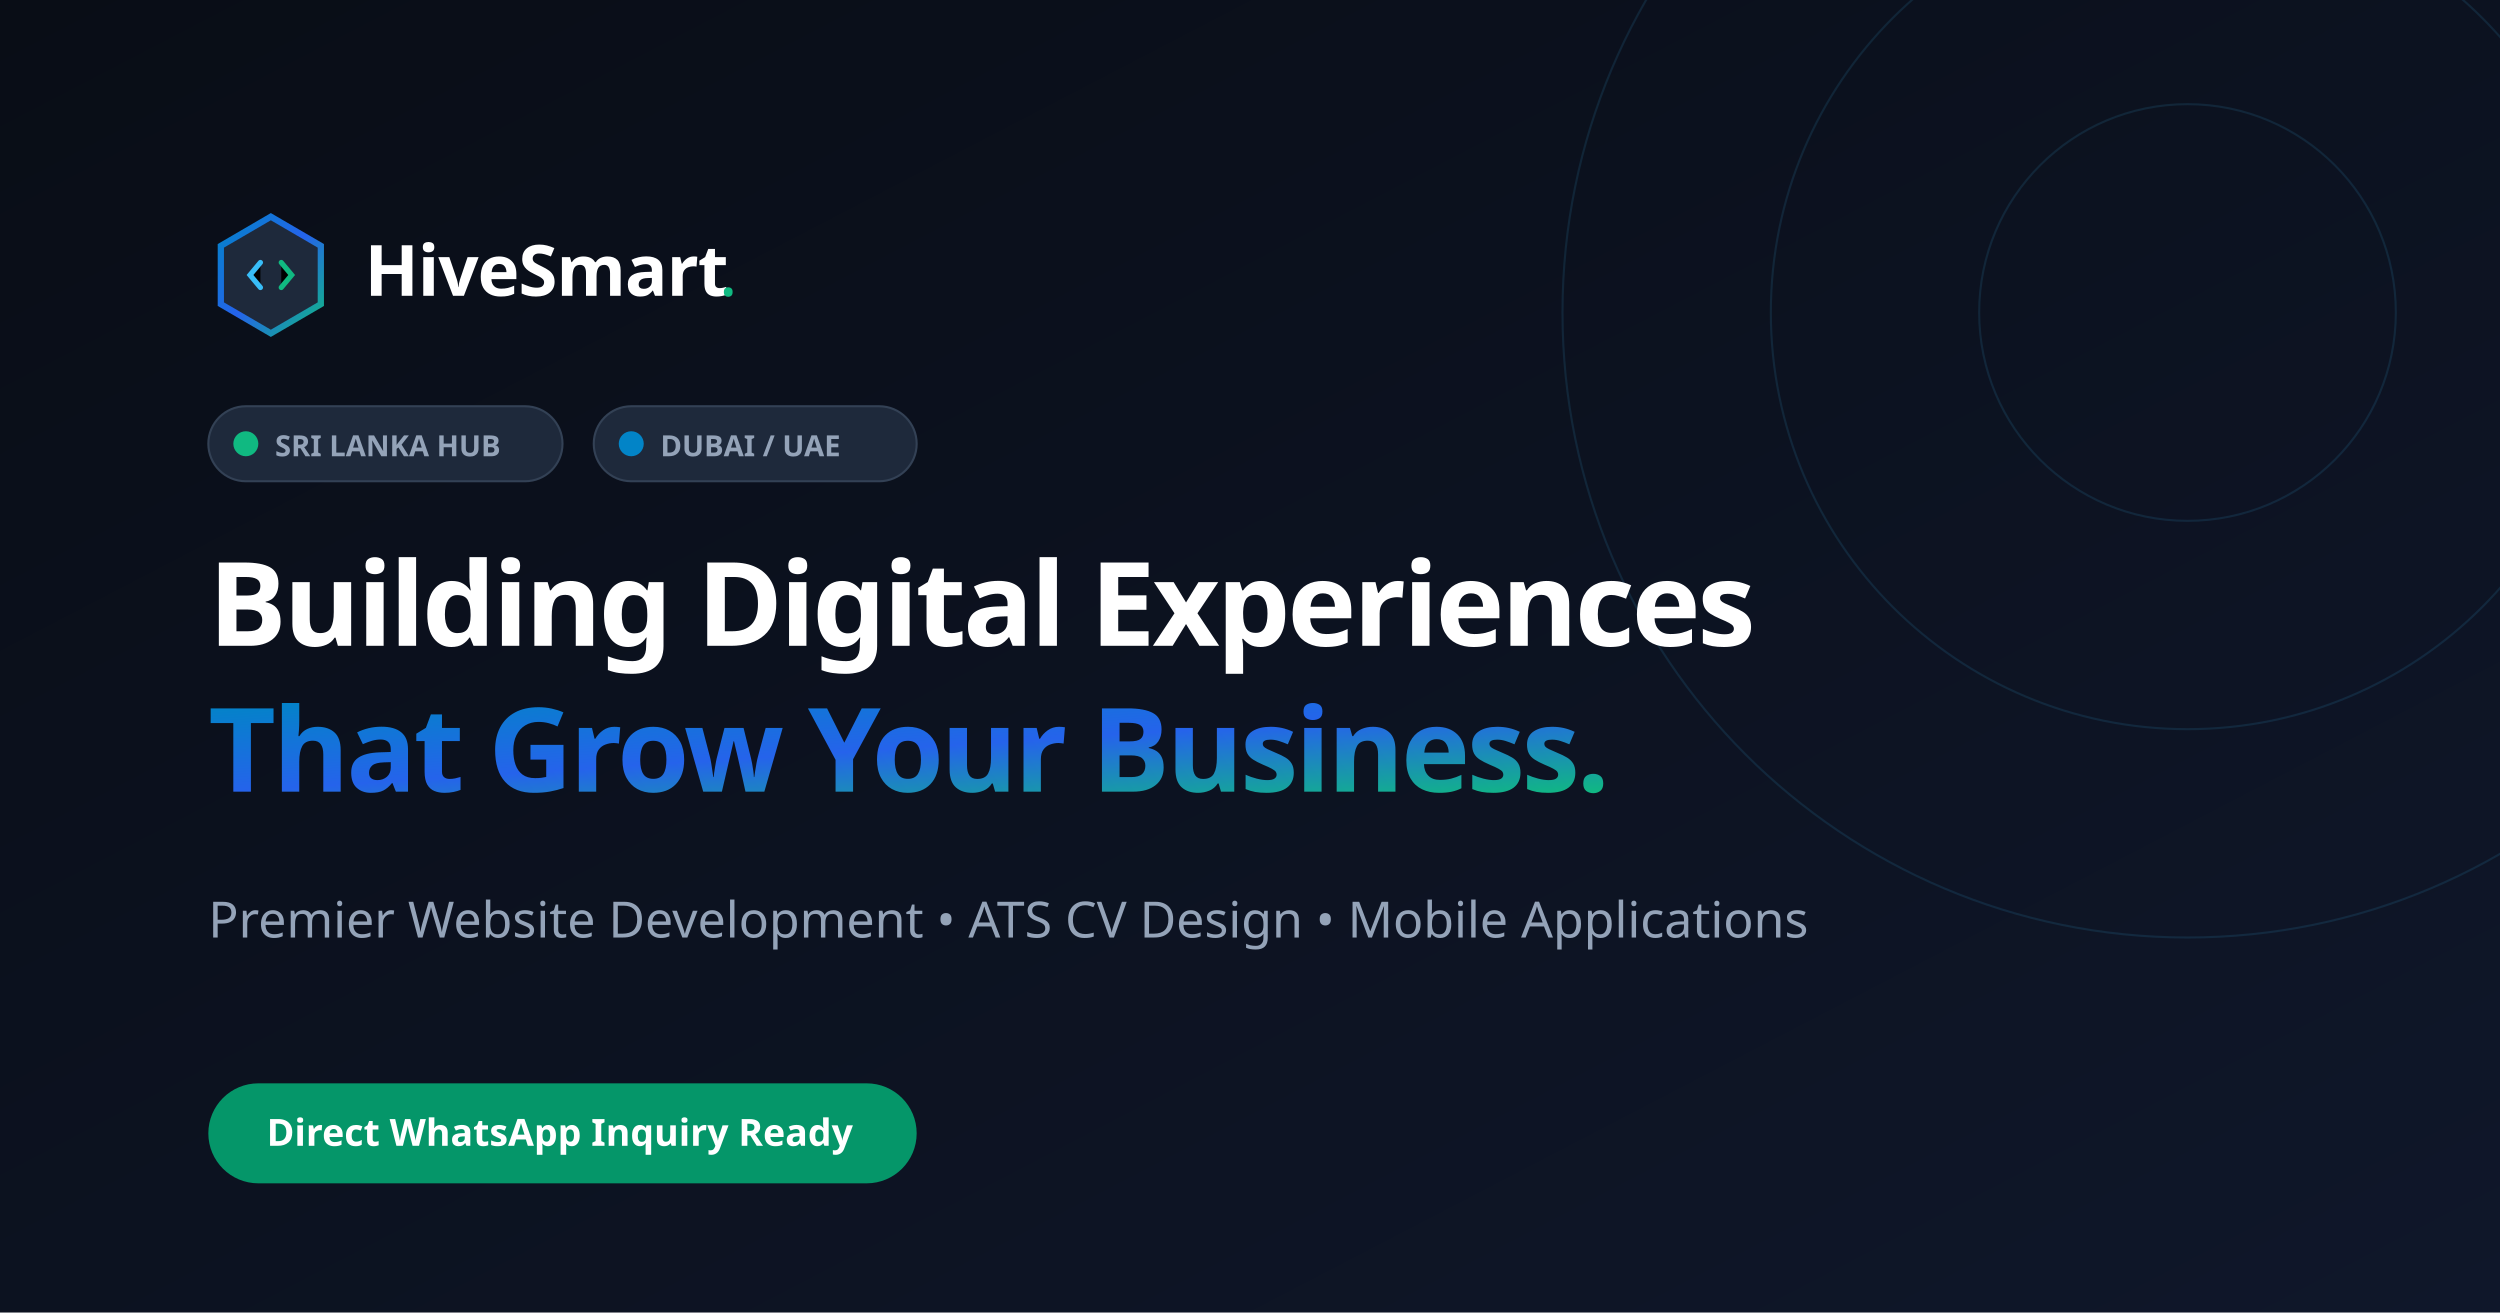
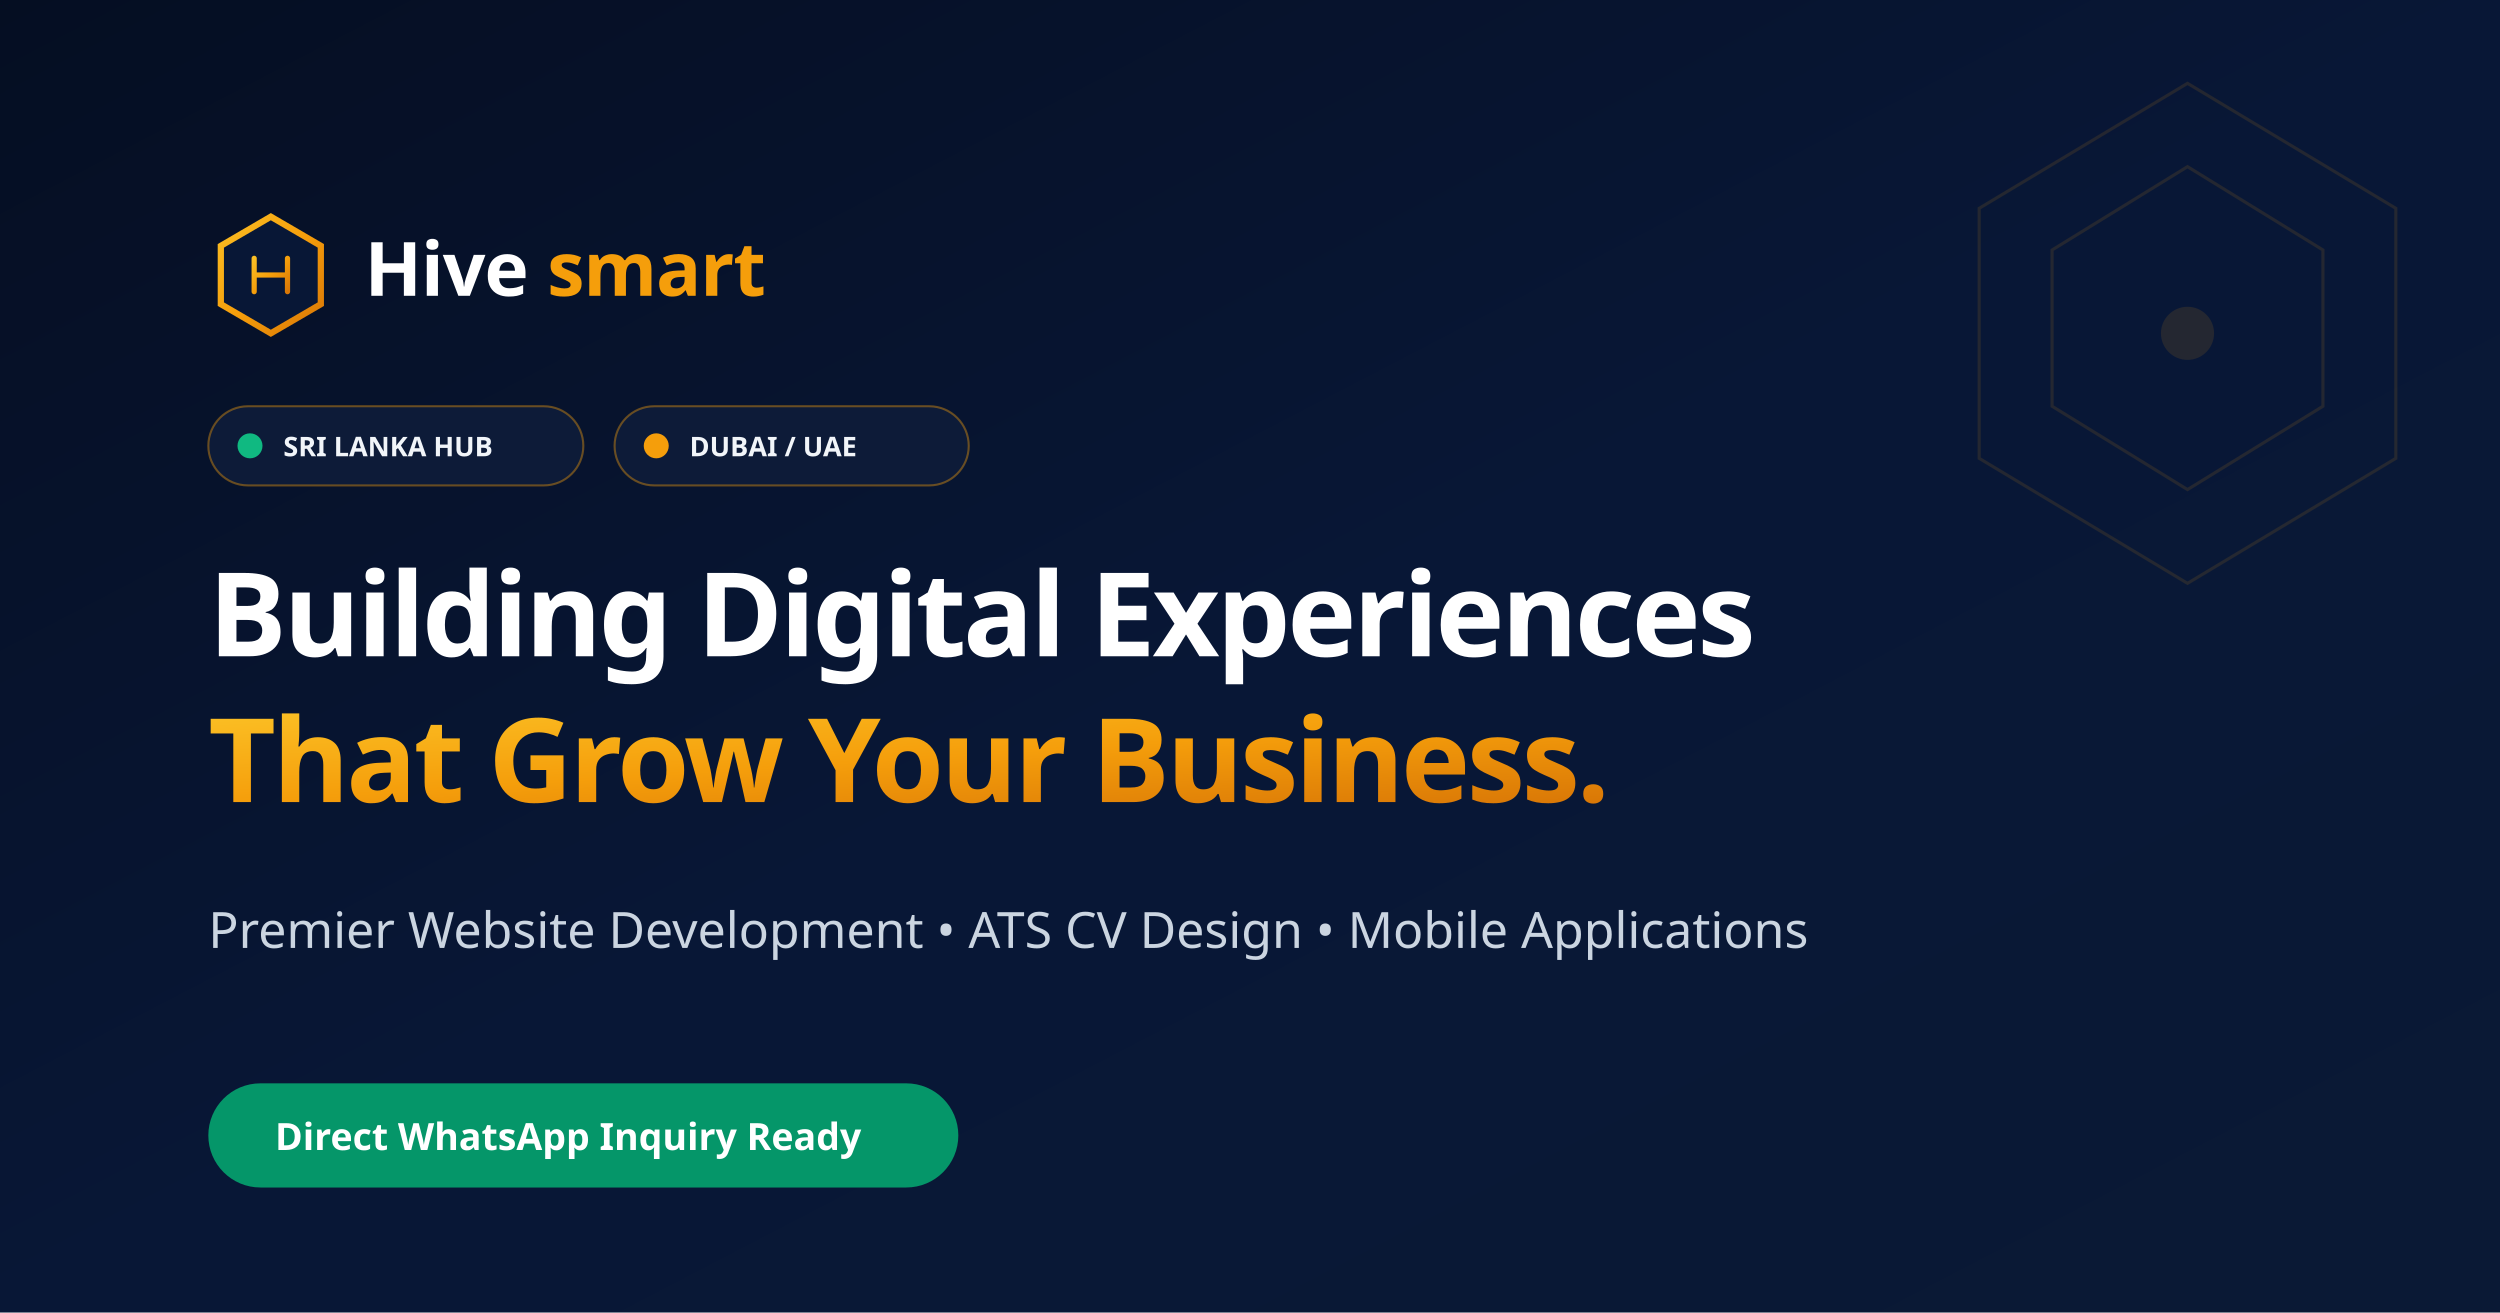
<svg xmlns="http://www.w3.org/2000/svg" viewBox="0 0 1200 630" width="1200" height="630">
  <defs>
    <linearGradient id="bgGrad" x1="0%" y1="0%" x2="100%" y2="100%">
-       <stop offset="0%" stop-color="#090d16" />
-       <stop offset="100%" stop-color="#0f172a" />
+       <stop offset="0%" stop-color="#050e22" />
+       <stop offset="50%" stop-color="#081736" />
+       <stop offset="100%" stop-color="#0a1935" />
    </linearGradient>
-     <linearGradient id="primaryGrad" x1="0%" y1="0%" x2="100%" y2="100%">
-       <stop offset="0%" stop-color="#0284c7" />
-       <stop offset="50%" stop-color="#2563eb" />
-       <stop offset="100%" stop-color="#10b981" />
+     <linearGradient id="goldGrad" x1="0%" y1="0%" x2="100%" y2="100%">
+       <stop offset="0%" stop-color="#fbbf24" />
+       <stop offset="50%" stop-color="#f59e0b" />
+       <stop offset="100%" stop-color="#d97706" />
    </linearGradient>
  </defs>
  <rect width="1200" height="630" fill="url(#bgGrad)" />
-   <g opacity="0.12" stroke="#38bdf8" stroke-width="1">
-     <circle cx="1050" cy="150" r="300" fill="none" />
-     <circle cx="1050" cy="150" r="200" fill="none" />
-     <circle cx="1050" cy="150" r="100" fill="none" />
+   <g opacity="0.12" stroke="#f59e0b" stroke-width="1.5">
+     <polygon points="1050,40 1150,100 1150,220 1050,280 950,220 950,100" fill="none" />
+     <polygon points="1050,80 1115,120 1115,195 1050,235 985,195 985,120" fill="none" />
+     <circle cx="1050" cy="160" r="12" fill="#f59e0b" />
  </g>
  <g transform="translate(100, 100)">
-     <polygon points="30,4 54,18 54,46 30,60 6,46 6,18" fill="#1e293b" stroke="url(#primaryGrad)" stroke-width="3" />
-     <path d="M25 26 L20 32 L25 38" stroke="#38bdf8" stroke-width="2.5" stroke-linecap="round" />
-     <path d="M35 26 L40 32 L35 38" stroke="#10b981" stroke-width="2.5" stroke-linecap="round" />
-     <text x="75" y="42" fill="#ffffff" font-family="system-ui, sans-serif" font-size="34" font-weight="800" letter-spacing="-0.5">HiveSmart</text>
-     <text x="245" y="42" fill="#10b981" font-family="system-ui, sans-serif" font-size="34" font-weight="400">.</text>
+     <polygon points="30,4 54,18 54,46 30,60 6,46 6,18" fill="#081736" stroke="url(#goldGrad)" stroke-width="3" />
+     <path d="M22 24 L22 40 M22 32 L38 32 M38 24 L38 40" stroke="url(#goldGrad)" stroke-width="2.5" stroke-linecap="round" />
+     <text x="75" y="42" fill="#ffffff" font-family="system-ui, sans-serif" font-size="36" font-weight="900" letter-spacing="-0.5">Hive <tspan fill="#f59e0b">smart</tspan>
+     </text>
  </g>
  <g transform="translate(100, 195)">
-     <rect x="0" y="0" width="170" height="36" rx="18" fill="#1e293b" stroke="#334155" />
-     <circle cx="18" cy="18" r="6" fill="#10b981" />
-     <text x="32" y="24" fill="#94a3b8" font-family="system-ui, sans-serif" font-size="14" font-weight="600">SRI LANKA HUB</text>
-     <rect x="185" y="0" width="155" height="36" rx="18" fill="#1e293b" stroke="#334155" />
-     <circle cx="203" cy="18" r="6" fill="#0284c7" />
-     <text x="217" y="24" fill="#94a3b8" font-family="system-ui, sans-serif" font-size="14" font-weight="600">DUBAI / UAE</text>
+     <rect x="0" y="0" width="180" height="38" rx="19" fill="#0d1b38" stroke="#f59e0b" stroke-opacity="0.4" />
+     <circle cx="20" cy="19" r="6" fill="#10b981" />
+     <text x="36" y="24" fill="#f1f5f9" font-family="system-ui, sans-serif" font-size="13" font-weight="700">SRI LANKA HUB</text>
+     <rect x="195" y="0" width="170" height="38" rx="19" fill="#0d1b38" stroke="#f59e0b" stroke-opacity="0.4" />
+     <circle cx="215" cy="19" r="6" fill="#f59e0b" />
+     <text x="231" y="24" fill="#f1f5f9" font-family="system-ui, sans-serif" font-size="13" font-weight="700">DUBAI / UAE</text>
  </g>
-   <text x="100" y="310" fill="#ffffff" font-family="system-ui, sans-serif" font-size="56" font-weight="800" letter-spacing="-1.5">
+   <text x="100" y="315" fill="#ffffff" font-family="system-ui, sans-serif" font-size="56" font-weight="900" letter-spacing="-1.5">
    Building Digital Experiences
  </text>
-   <text x="100" y="380" fill="url(#primaryGrad)" font-family="system-ui, sans-serif" font-size="56" font-weight="800" letter-spacing="-1.5">
+   <text x="100" y="385" fill="url(#goldGrad)" font-family="system-ui, sans-serif" font-size="56" font-weight="900" letter-spacing="-1.5">
    That Grow Your Business.
  </text>
-   <text x="100" y="450" fill="#94a3b8" font-family="system-ui, sans-serif" font-size="24" font-weight="400" width="800">
+   <text x="100" y="455" fill="#cbd5e1" font-family="system-ui, sans-serif" font-size="24" font-weight="400">
    Premier Website Development • ATS CV Design • Mobile Applications
  </text>
  <g transform="translate(100, 520)">
-     <rect x="0" y="0" width="340" height="48" rx="24" fill="#059669" />
-     <text x="28" y="30" fill="#ffffff" font-family="system-ui, sans-serif" font-size="18" font-weight="700">Direct WhatsApp Inquiry Ready</text>
+     <rect x="0" y="0" width="360" height="50" rx="25" fill="#059669" />
+     <text x="32" y="32" fill="#ffffff" font-family="system-ui, sans-serif" font-size="18" font-weight="700">Direct WhatsApp Inquiry Ready</text>
  </g>
</svg>
